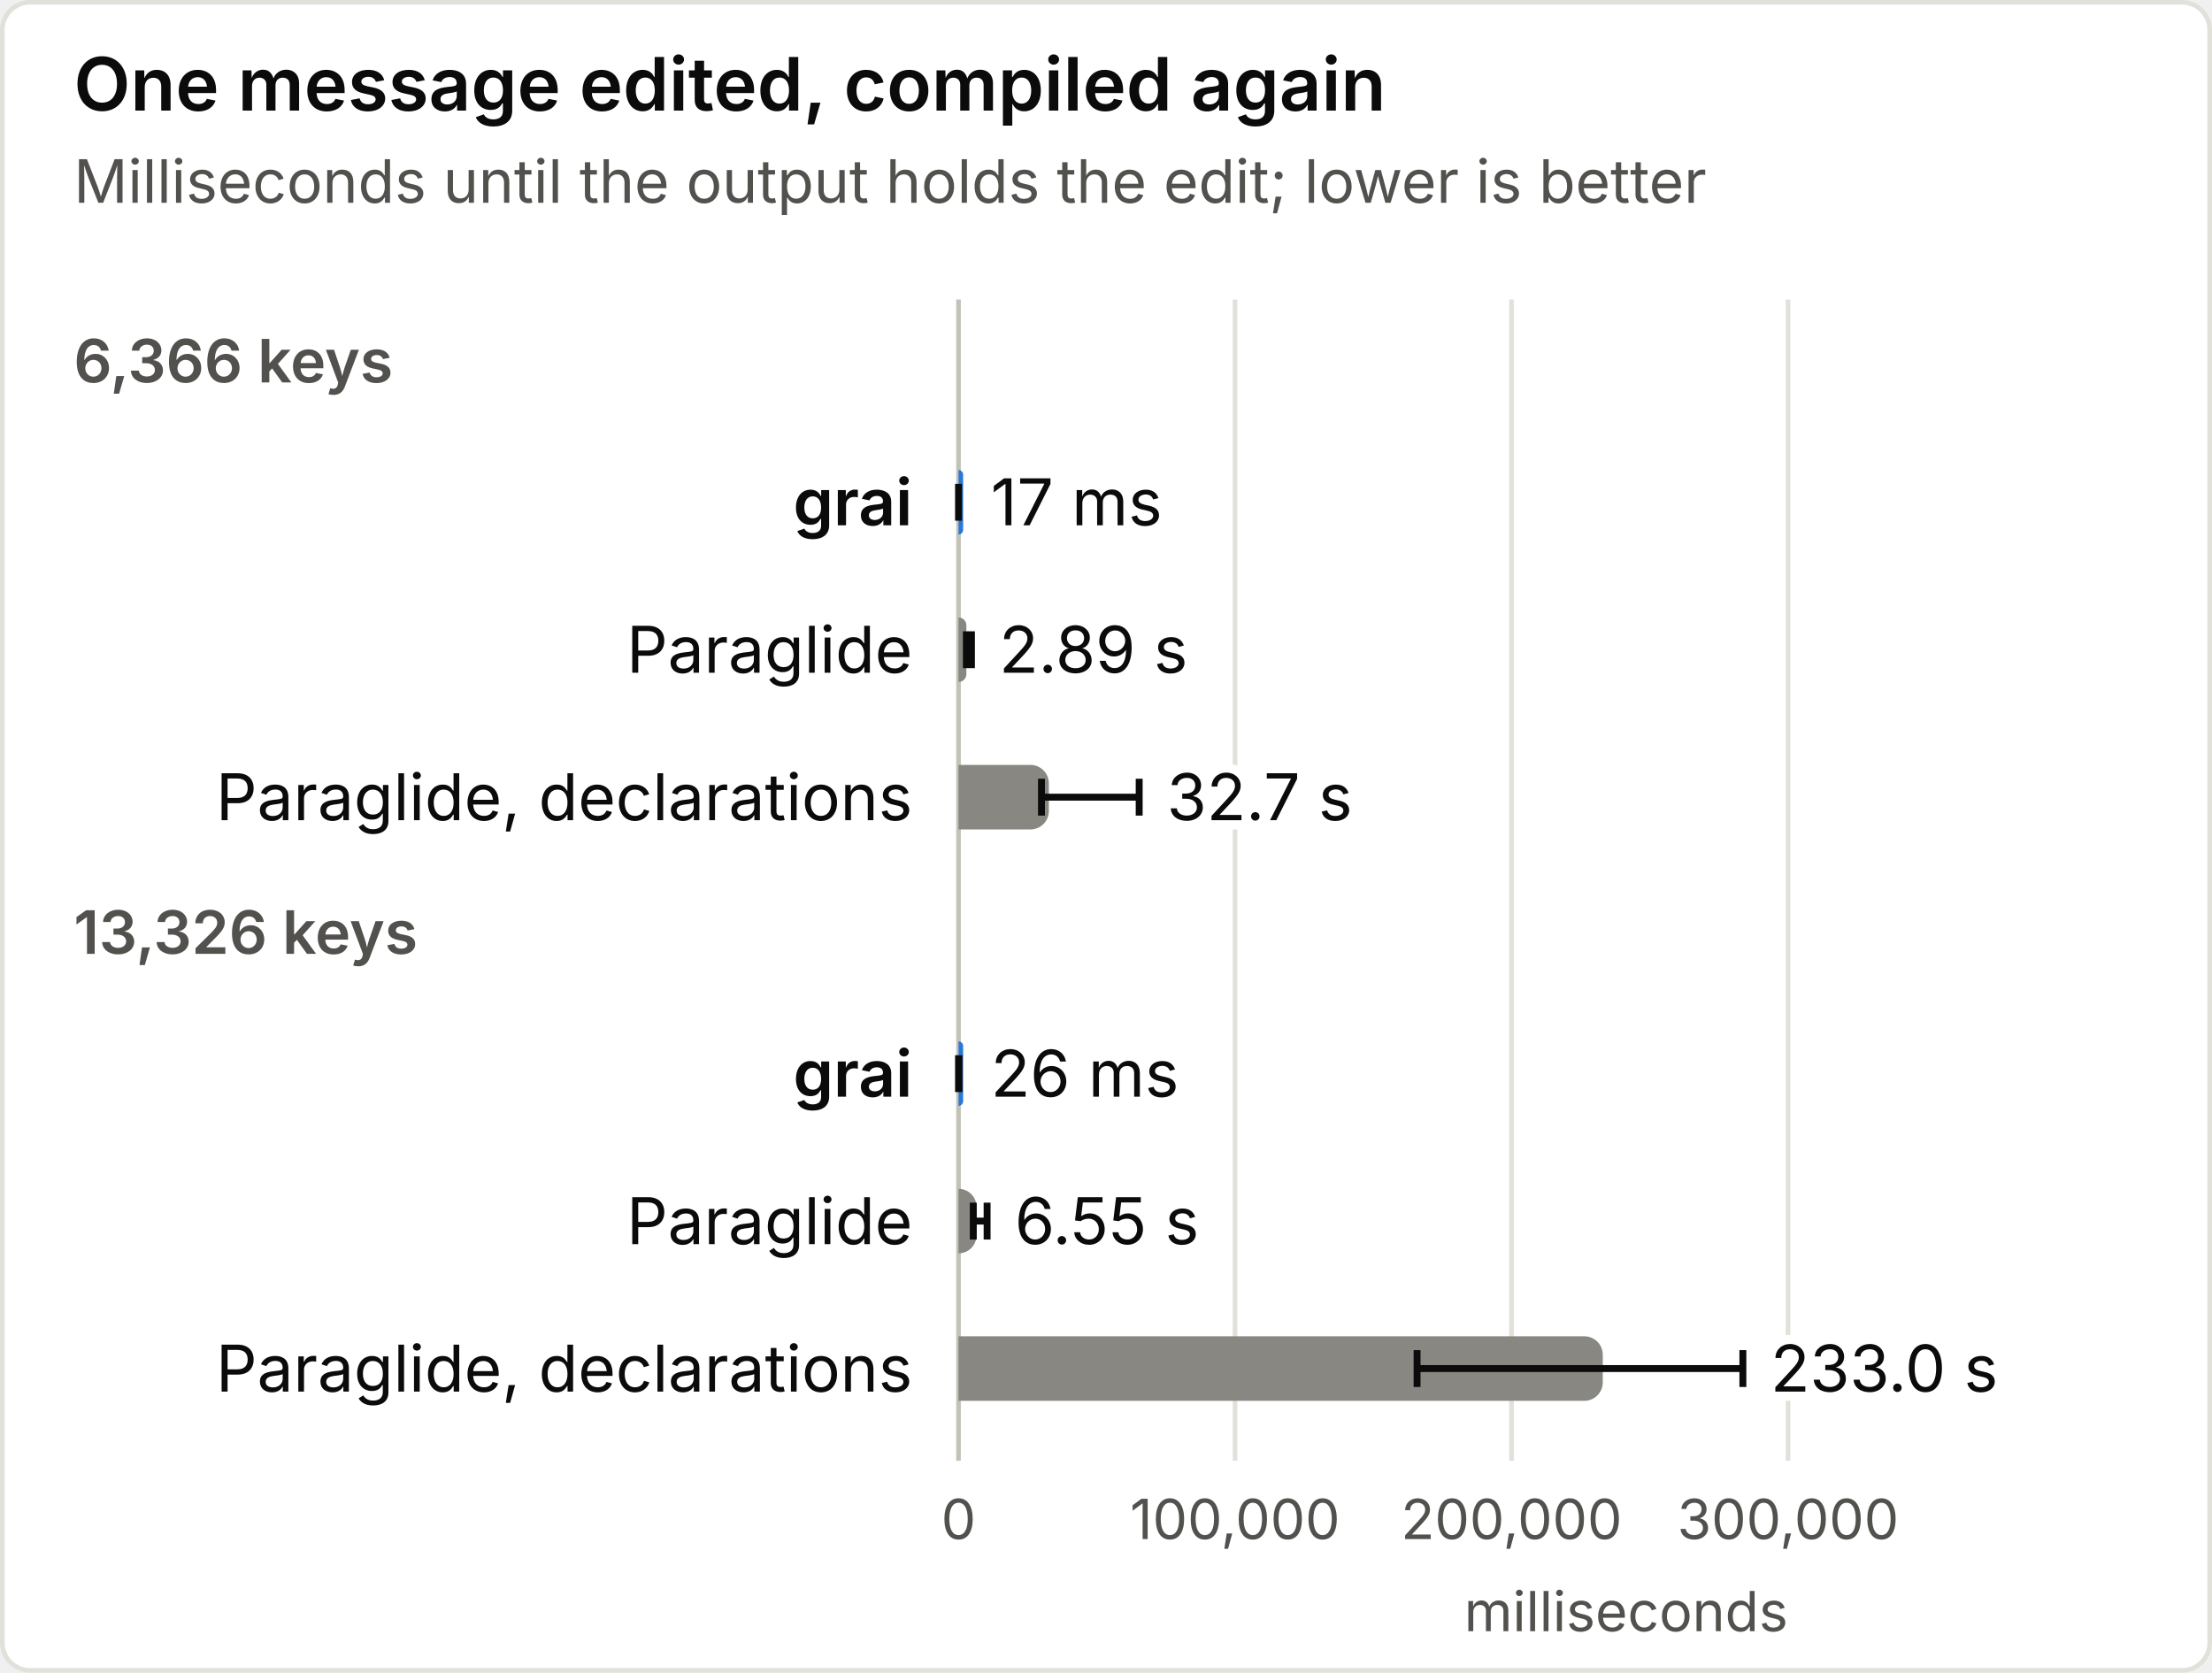
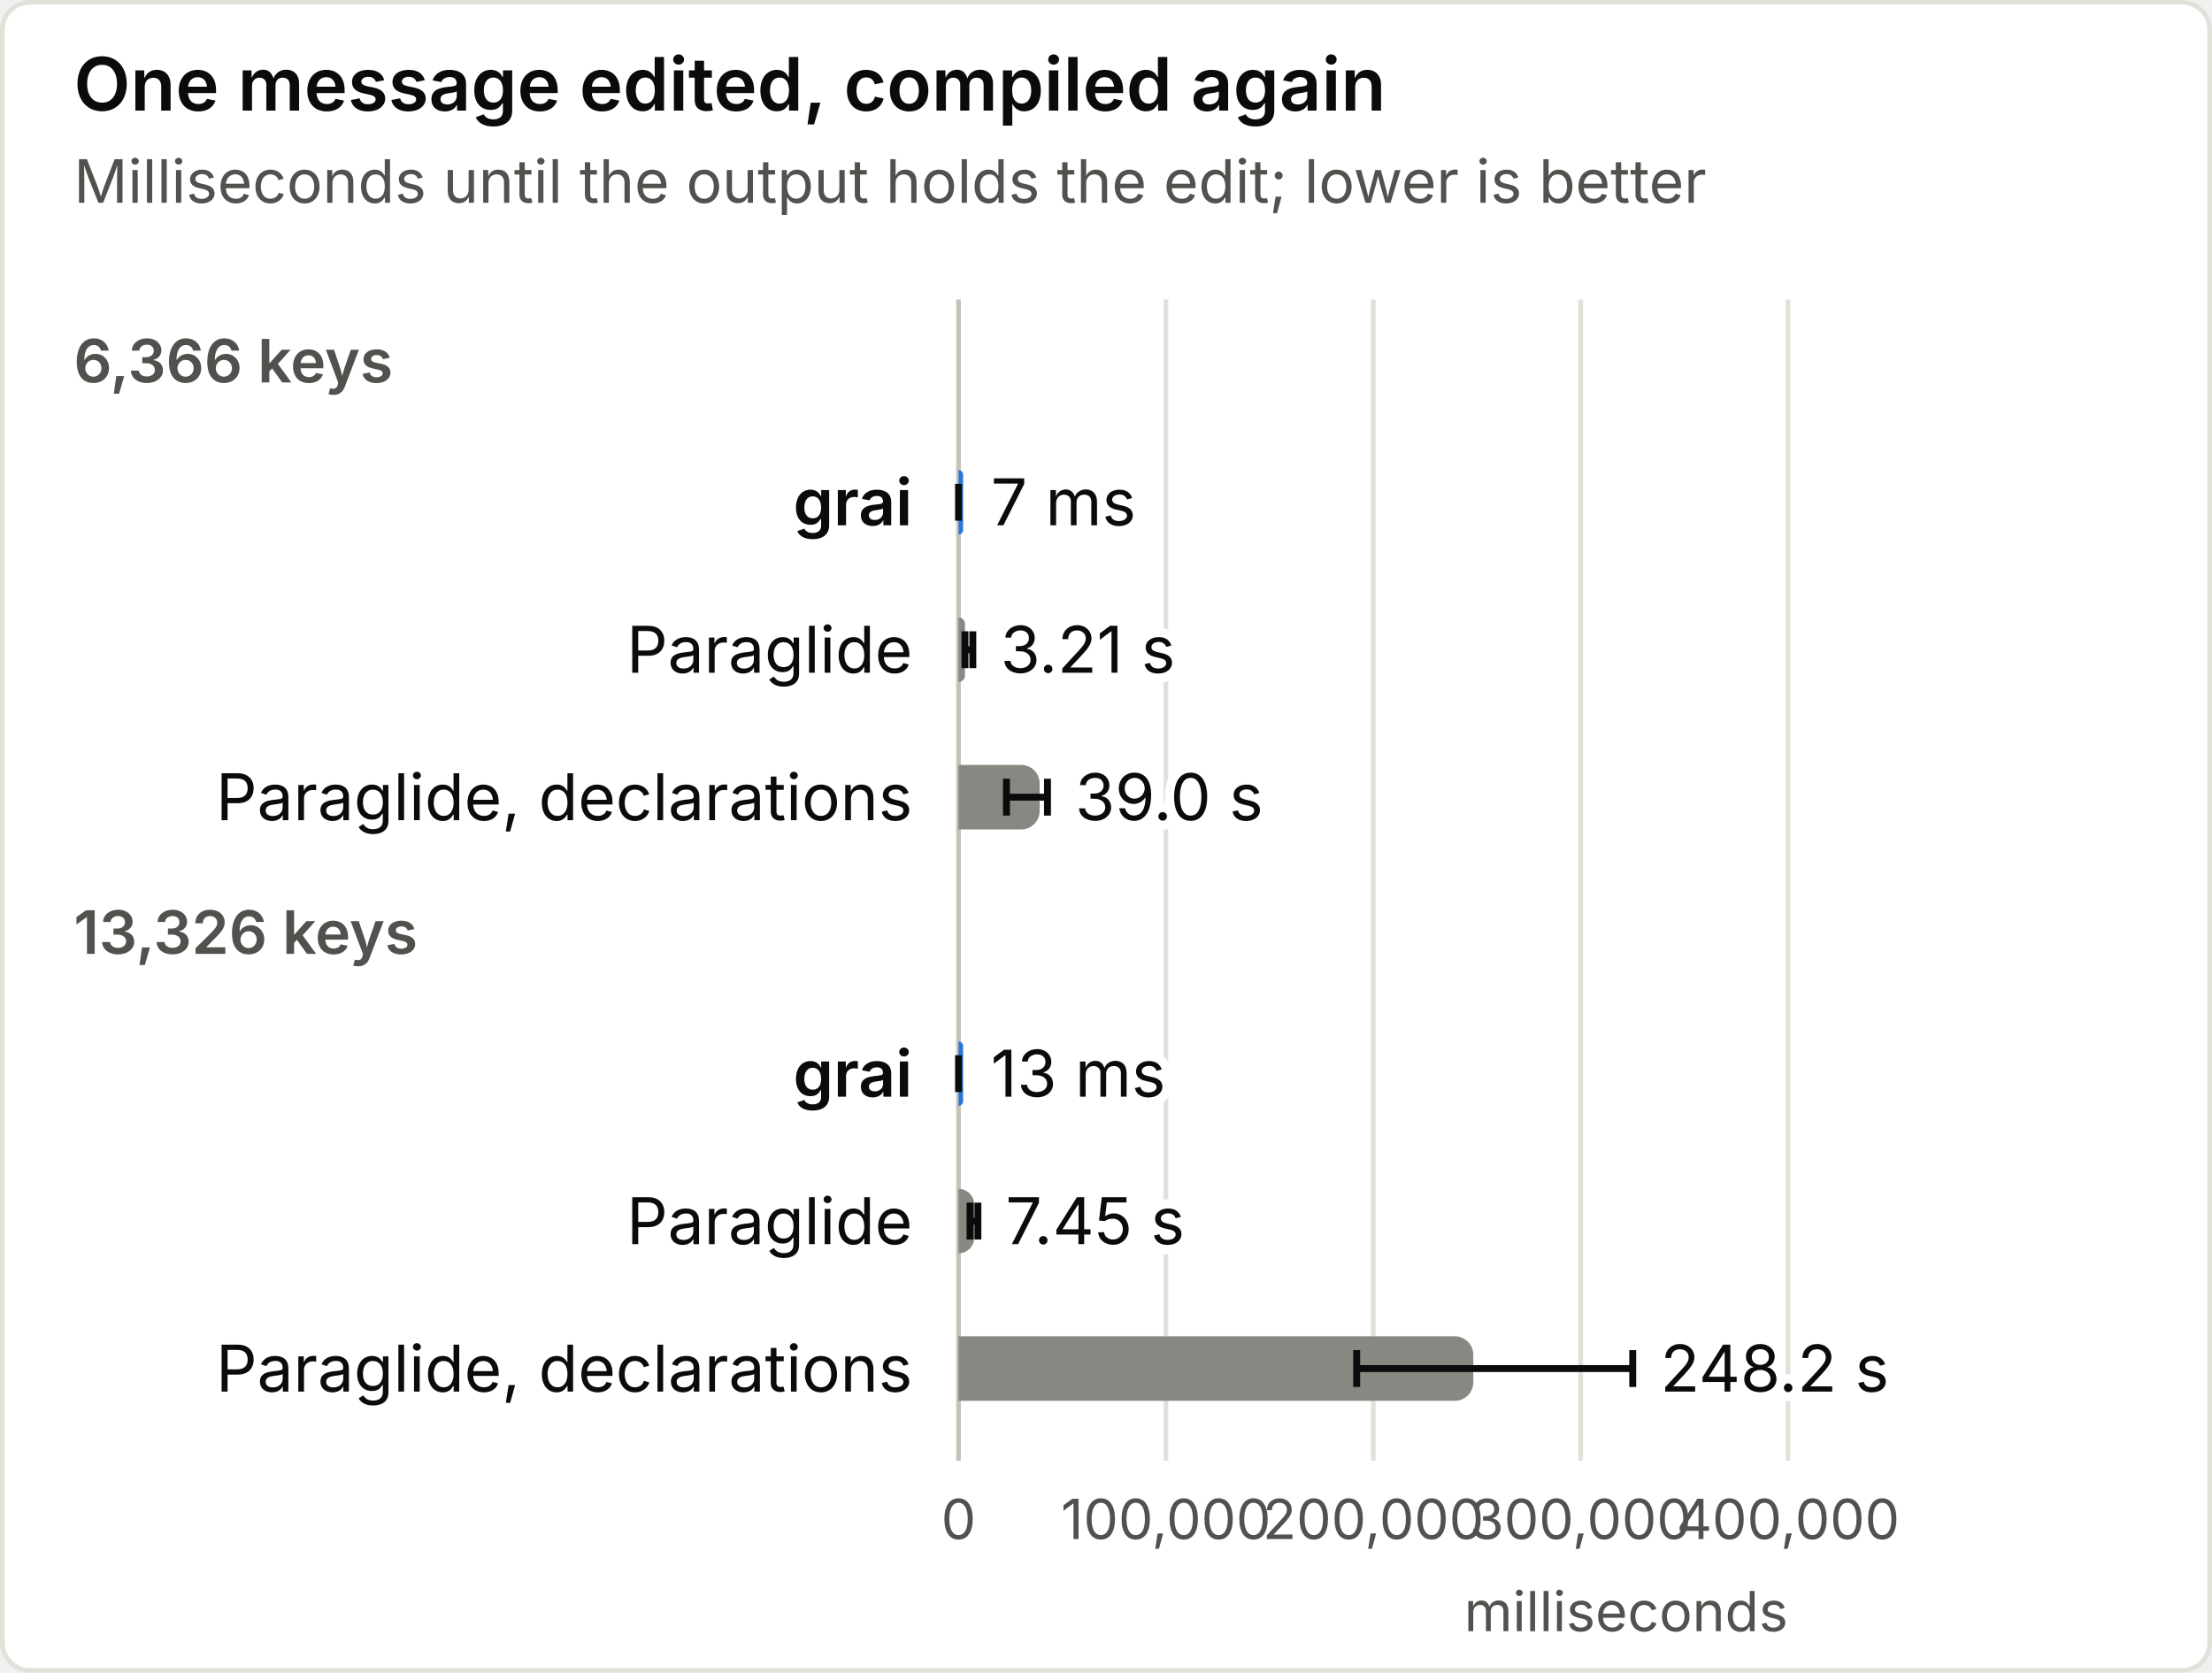
<svg xmlns="http://www.w3.org/2000/svg" viewBox="0 0 480 363" width="480" height="363" font-family="system-ui, -apple-system, 'Segoe UI', sans-serif">
  <rect x="0.5" y="0.5" width="479" height="362" rx="6" fill="#ffffff" stroke="#e1e0d9" />
  <text x="16" y="24" font-size="16" font-weight="600" fill="#0b0b0b">One message edited, compiled again</text>
  <text x="16" y="44" font-size="13" fill="#52514e">Milliseconds until the output holds the edit; lower is better</text>
  <line x1="208" y1="65" x2="208" y2="317" stroke="#c3c2b7" stroke-width="1" />
  <text x="208" y="334" font-size="12" text-anchor="middle" fill="#52514e" style="font-variant-numeric: tabular-nums">0</text>
-   <line x1="268" y1="65" x2="268" y2="317" stroke="#e1e0d9" stroke-width="1" />
-   <text x="268" y="334" font-size="12" text-anchor="middle" fill="#52514e" style="font-variant-numeric: tabular-nums">100,000</text>
-   <line x1="328" y1="65" x2="328" y2="317" stroke="#e1e0d9" stroke-width="1" />
-   <text x="328" y="334" font-size="12" text-anchor="middle" fill="#52514e" style="font-variant-numeric: tabular-nums">200,000</text>
+   <line x1="253" y1="65" x2="253" y2="317" stroke="#e1e0d9" stroke-width="1" />
+   <text x="253" y="334" font-size="12" text-anchor="middle" fill="#52514e" style="font-variant-numeric: tabular-nums">100,000</text>
+   <line x1="298" y1="65" x2="298" y2="317" stroke="#e1e0d9" stroke-width="1" />
+   <text x="298" y="334" font-size="12" text-anchor="middle" fill="#52514e" style="font-variant-numeric: tabular-nums">200,000</text>
+   <line x1="343" y1="65" x2="343" y2="317" stroke="#e1e0d9" stroke-width="1" />
+   <text x="343" y="334" font-size="12" text-anchor="middle" fill="#52514e" style="font-variant-numeric: tabular-nums">300,000</text>
  <line x1="388" y1="65" x2="388" y2="317" stroke="#e1e0d9" stroke-width="1" />
-   <text x="388" y="334" font-size="12" text-anchor="middle" fill="#52514e" style="font-variant-numeric: tabular-nums">300,000</text>
+   <text x="388" y="334" font-size="12" text-anchor="middle" fill="#52514e" style="font-variant-numeric: tabular-nums">400,000</text>
  <text x="16" y="83" font-size="13" font-weight="600" fill="#52514e">6,366 keys</text>
  <text x="198" y="114" font-size="14" text-anchor="end" font-weight="600" fill="#0b0b0b">grai</text>
  <path d="M208,102H208A1,1 0 0 1 209,103V115A1,1 0 0 1 208,116H208Z" fill="#2a78d6" />
  <path d="M208,109H208M208,105V113M208,105V113" stroke="#0b0b0b" stroke-width="1.5" fill="none" />
-   <text x="215" y="114" font-size="14" fill="#0b0b0b" stroke="#ffffff" stroke-width="4" stroke-linejoin="round" paint-order="stroke" style="font-variant-numeric: tabular-nums">17 ms</text>
+   <text x="215" y="114" font-size="14" fill="#0b0b0b" stroke="#ffffff" stroke-width="4" stroke-linejoin="round" paint-order="stroke" style="font-variant-numeric: tabular-nums">7 ms</text>
  <text x="198" y="146" font-size="14" text-anchor="end" fill="#0b0b0b">Paraglide</text>
-   <path d="M208,134H208A1.7,1.7 0 0 1 209.7,135.7V146.3A1.7,1.7 0 0 1 208,148H208Z" fill="#898781" />
-   <path d="M209.7,141H210.8M209.7,137V145M210.8,137V145" stroke="#0b0b0b" stroke-width="1.5" fill="none" />
-   <text x="216.8" y="146" font-size="14" fill="#0b0b0b" stroke="#ffffff" stroke-width="4" stroke-linejoin="round" paint-order="stroke" style="font-variant-numeric: tabular-nums">2.89 s</text>
+   <path d="M208,134H208A1.4,1.4 0 0 1 209.4,135.4V146.6A1.4,1.4 0 0 1 208,148H208Z" fill="#898781" />
+   <path d="M209.4,141H211.1M209.4,137V145M211.1,137V145" stroke="#0b0b0b" stroke-width="1.5" fill="none" />
+   <text x="217.1" y="146" font-size="14" fill="#0b0b0b" stroke="#ffffff" stroke-width="4" stroke-linejoin="round" paint-order="stroke" style="font-variant-numeric: tabular-nums">3.21 s</text>
  <text x="198" y="178" font-size="14" text-anchor="end" fill="#0b0b0b">Paraglide, declarations</text>
-   <path d="M208,166H223.6A4,4 0 0 1 227.6,170V176A4,4 0 0 1 223.6,180H208Z" fill="#898781" />
-   <path d="M226,173H247.2M226,169V177M247.2,169V177" stroke="#0b0b0b" stroke-width="1.5" fill="none" />
-   <text x="253.2" y="178" font-size="14" fill="#0b0b0b" stroke="#ffffff" stroke-width="4" stroke-linejoin="round" paint-order="stroke" style="font-variant-numeric: tabular-nums">32.7 s</text>
+   <path d="M208,166H221.6A4,4 0 0 1 225.6,170V176A4,4 0 0 1 221.6,180H208Z" fill="#898781" />
+   <path d="M218.4,173H227.3M218.4,169V177M227.3,169V177" stroke="#0b0b0b" stroke-width="1.5" fill="none" />
+   <text x="233.3" y="178" font-size="14" fill="#0b0b0b" stroke="#ffffff" stroke-width="4" stroke-linejoin="round" paint-order="stroke" style="font-variant-numeric: tabular-nums">39.0 s</text>
  <text x="16" y="207" font-size="13" font-weight="600" fill="#52514e">13,326 keys</text>
  <text x="198" y="238" font-size="14" text-anchor="end" font-weight="600" fill="#0b0b0b">grai</text>
  <path d="M208,226H208A1,1 0 0 1 209,227V239A1,1 0 0 1 208,240H208Z" fill="#2a78d6" />
-   <path d="M208,233H208.1M208,229V237M208.1,229V237" stroke="#0b0b0b" stroke-width="1.5" fill="none" />
-   <text x="215" y="238" font-size="14" fill="#0b0b0b" stroke="#ffffff" stroke-width="4" stroke-linejoin="round" paint-order="stroke" style="font-variant-numeric: tabular-nums">26 ms</text>
+   <path d="M208,233H208M208,229V237M208,229V237" stroke="#0b0b0b" stroke-width="1.5" fill="none" />
+   <text x="215" y="238" font-size="14" fill="#0b0b0b" stroke="#ffffff" stroke-width="4" stroke-linejoin="round" paint-order="stroke" style="font-variant-numeric: tabular-nums">13 ms</text>
  <text x="198" y="270" font-size="14" text-anchor="end" fill="#0b0b0b">Paraglide</text>
-   <path d="M208,258H208A3.9,3.9 0 0 1 211.9,261.9V268.1A3.9,3.9 0 0 1 208,272H208Z" fill="#898781" />
-   <path d="M211.2,265H214.2M211.2,261V269M214.2,261V269" stroke="#0b0b0b" stroke-width="1.5" fill="none" />
-   <text x="220.2" y="270" font-size="14" fill="#0b0b0b" stroke="#ffffff" stroke-width="4" stroke-linejoin="round" paint-order="stroke" style="font-variant-numeric: tabular-nums">6.55 s</text>
+   <path d="M208,258H208A3.4,3.4 0 0 1 211.4,261.4V268.6A3.4,3.4 0 0 1 208,272H208Z" fill="#898781" />
+   <path d="M210.5,265H212.2M210.5,261V269M212.2,261V269" stroke="#0b0b0b" stroke-width="1.5" fill="none" />
+   <text x="218.2" y="270" font-size="14" fill="#0b0b0b" stroke="#ffffff" stroke-width="4" stroke-linejoin="round" paint-order="stroke" style="font-variant-numeric: tabular-nums">7.45 s</text>
  <text x="198" y="302" font-size="14" text-anchor="end" fill="#0b0b0b">Paraglide, declarations</text>
-   <path d="M208,290H343.8A4,4 0 0 1 347.8,294V300A4,4 0 0 1 343.8,304H208Z" fill="#898781" />
-   <path d="M307.5,297H378.2M307.5,293V301M378.2,293V301" stroke="#0b0b0b" stroke-width="1.5" fill="none" />
-   <text x="384.2" y="302" font-size="14" fill="#0b0b0b" stroke="#ffffff" stroke-width="4" stroke-linejoin="round" paint-order="stroke" style="font-variant-numeric: tabular-nums">233.0 s</text>
+   <path d="M208,290H315.7A4,4 0 0 1 319.7,294V300A4,4 0 0 1 315.7,304H208Z" fill="#898781" />
+   <path d="M294.4,297H354.3M294.4,293V301M354.3,293V301" stroke="#0b0b0b" stroke-width="1.5" fill="none" />
+   <text x="360.3" y="302" font-size="14" fill="#0b0b0b" stroke="#ffffff" stroke-width="4" stroke-linejoin="round" paint-order="stroke" style="font-variant-numeric: tabular-nums">248.2 s</text>
  <text x="388" y="354" font-size="12" text-anchor="end" fill="#52514e">milliseconds</text>
</svg>
